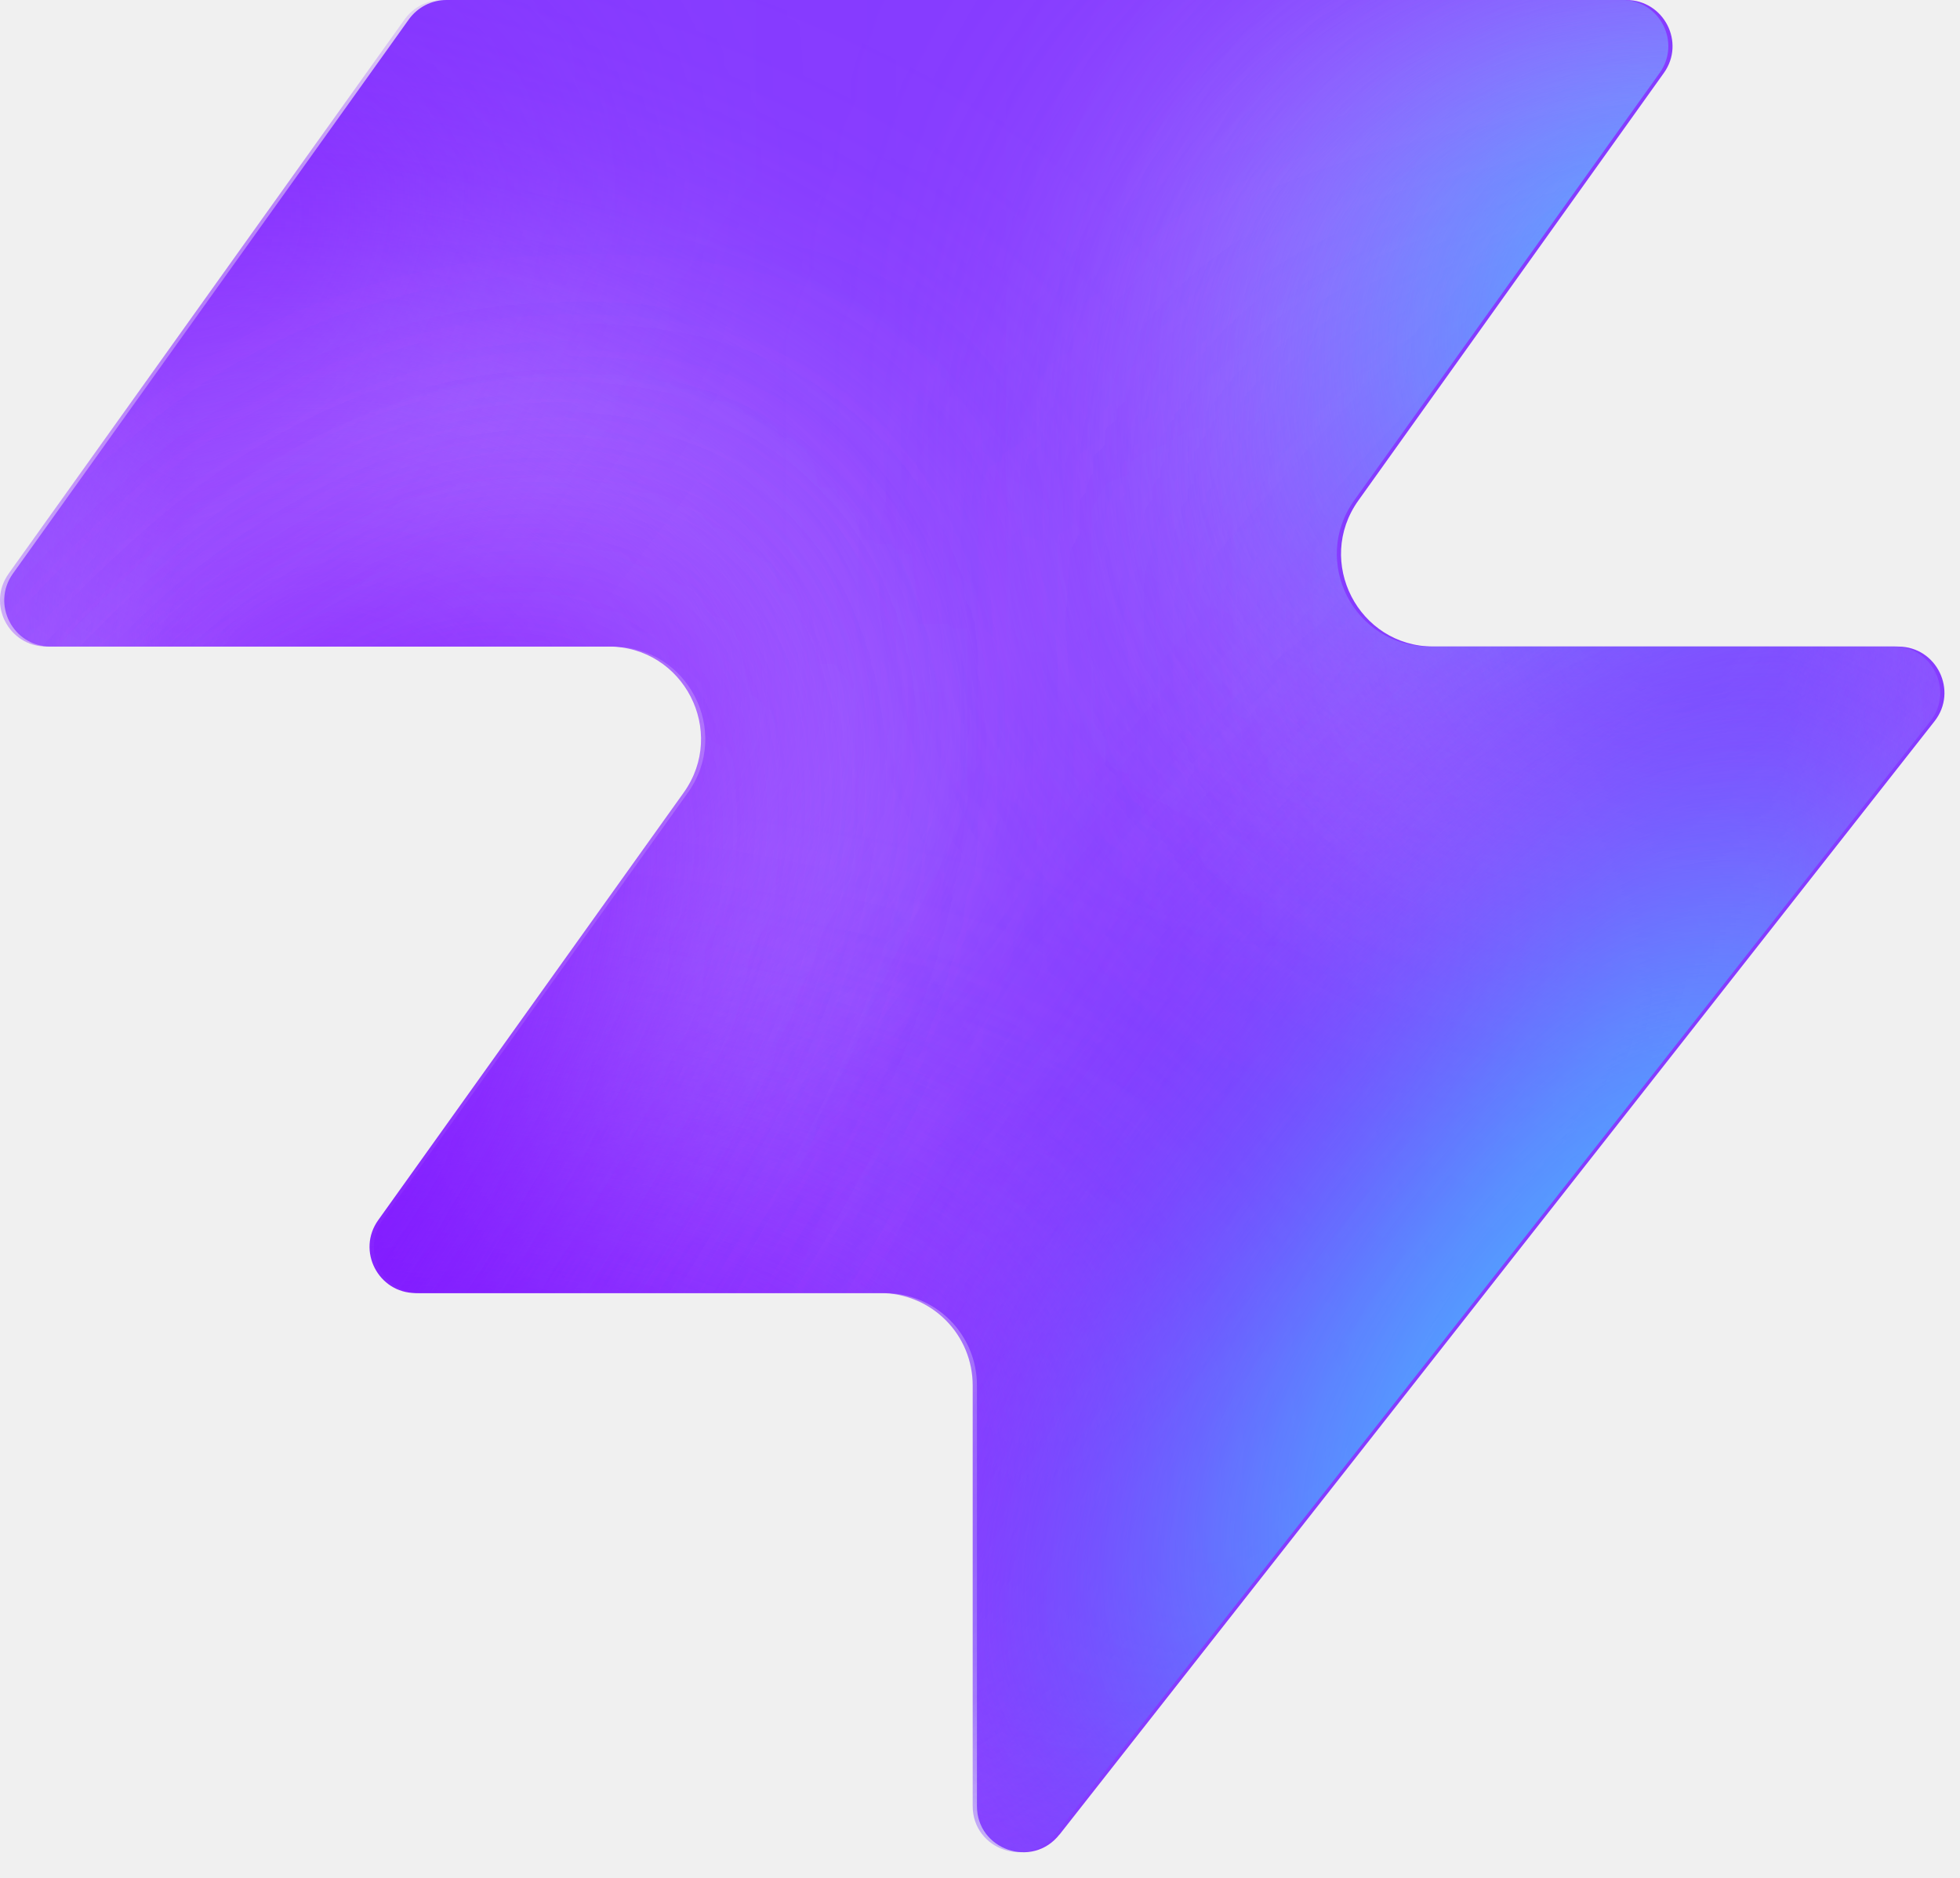
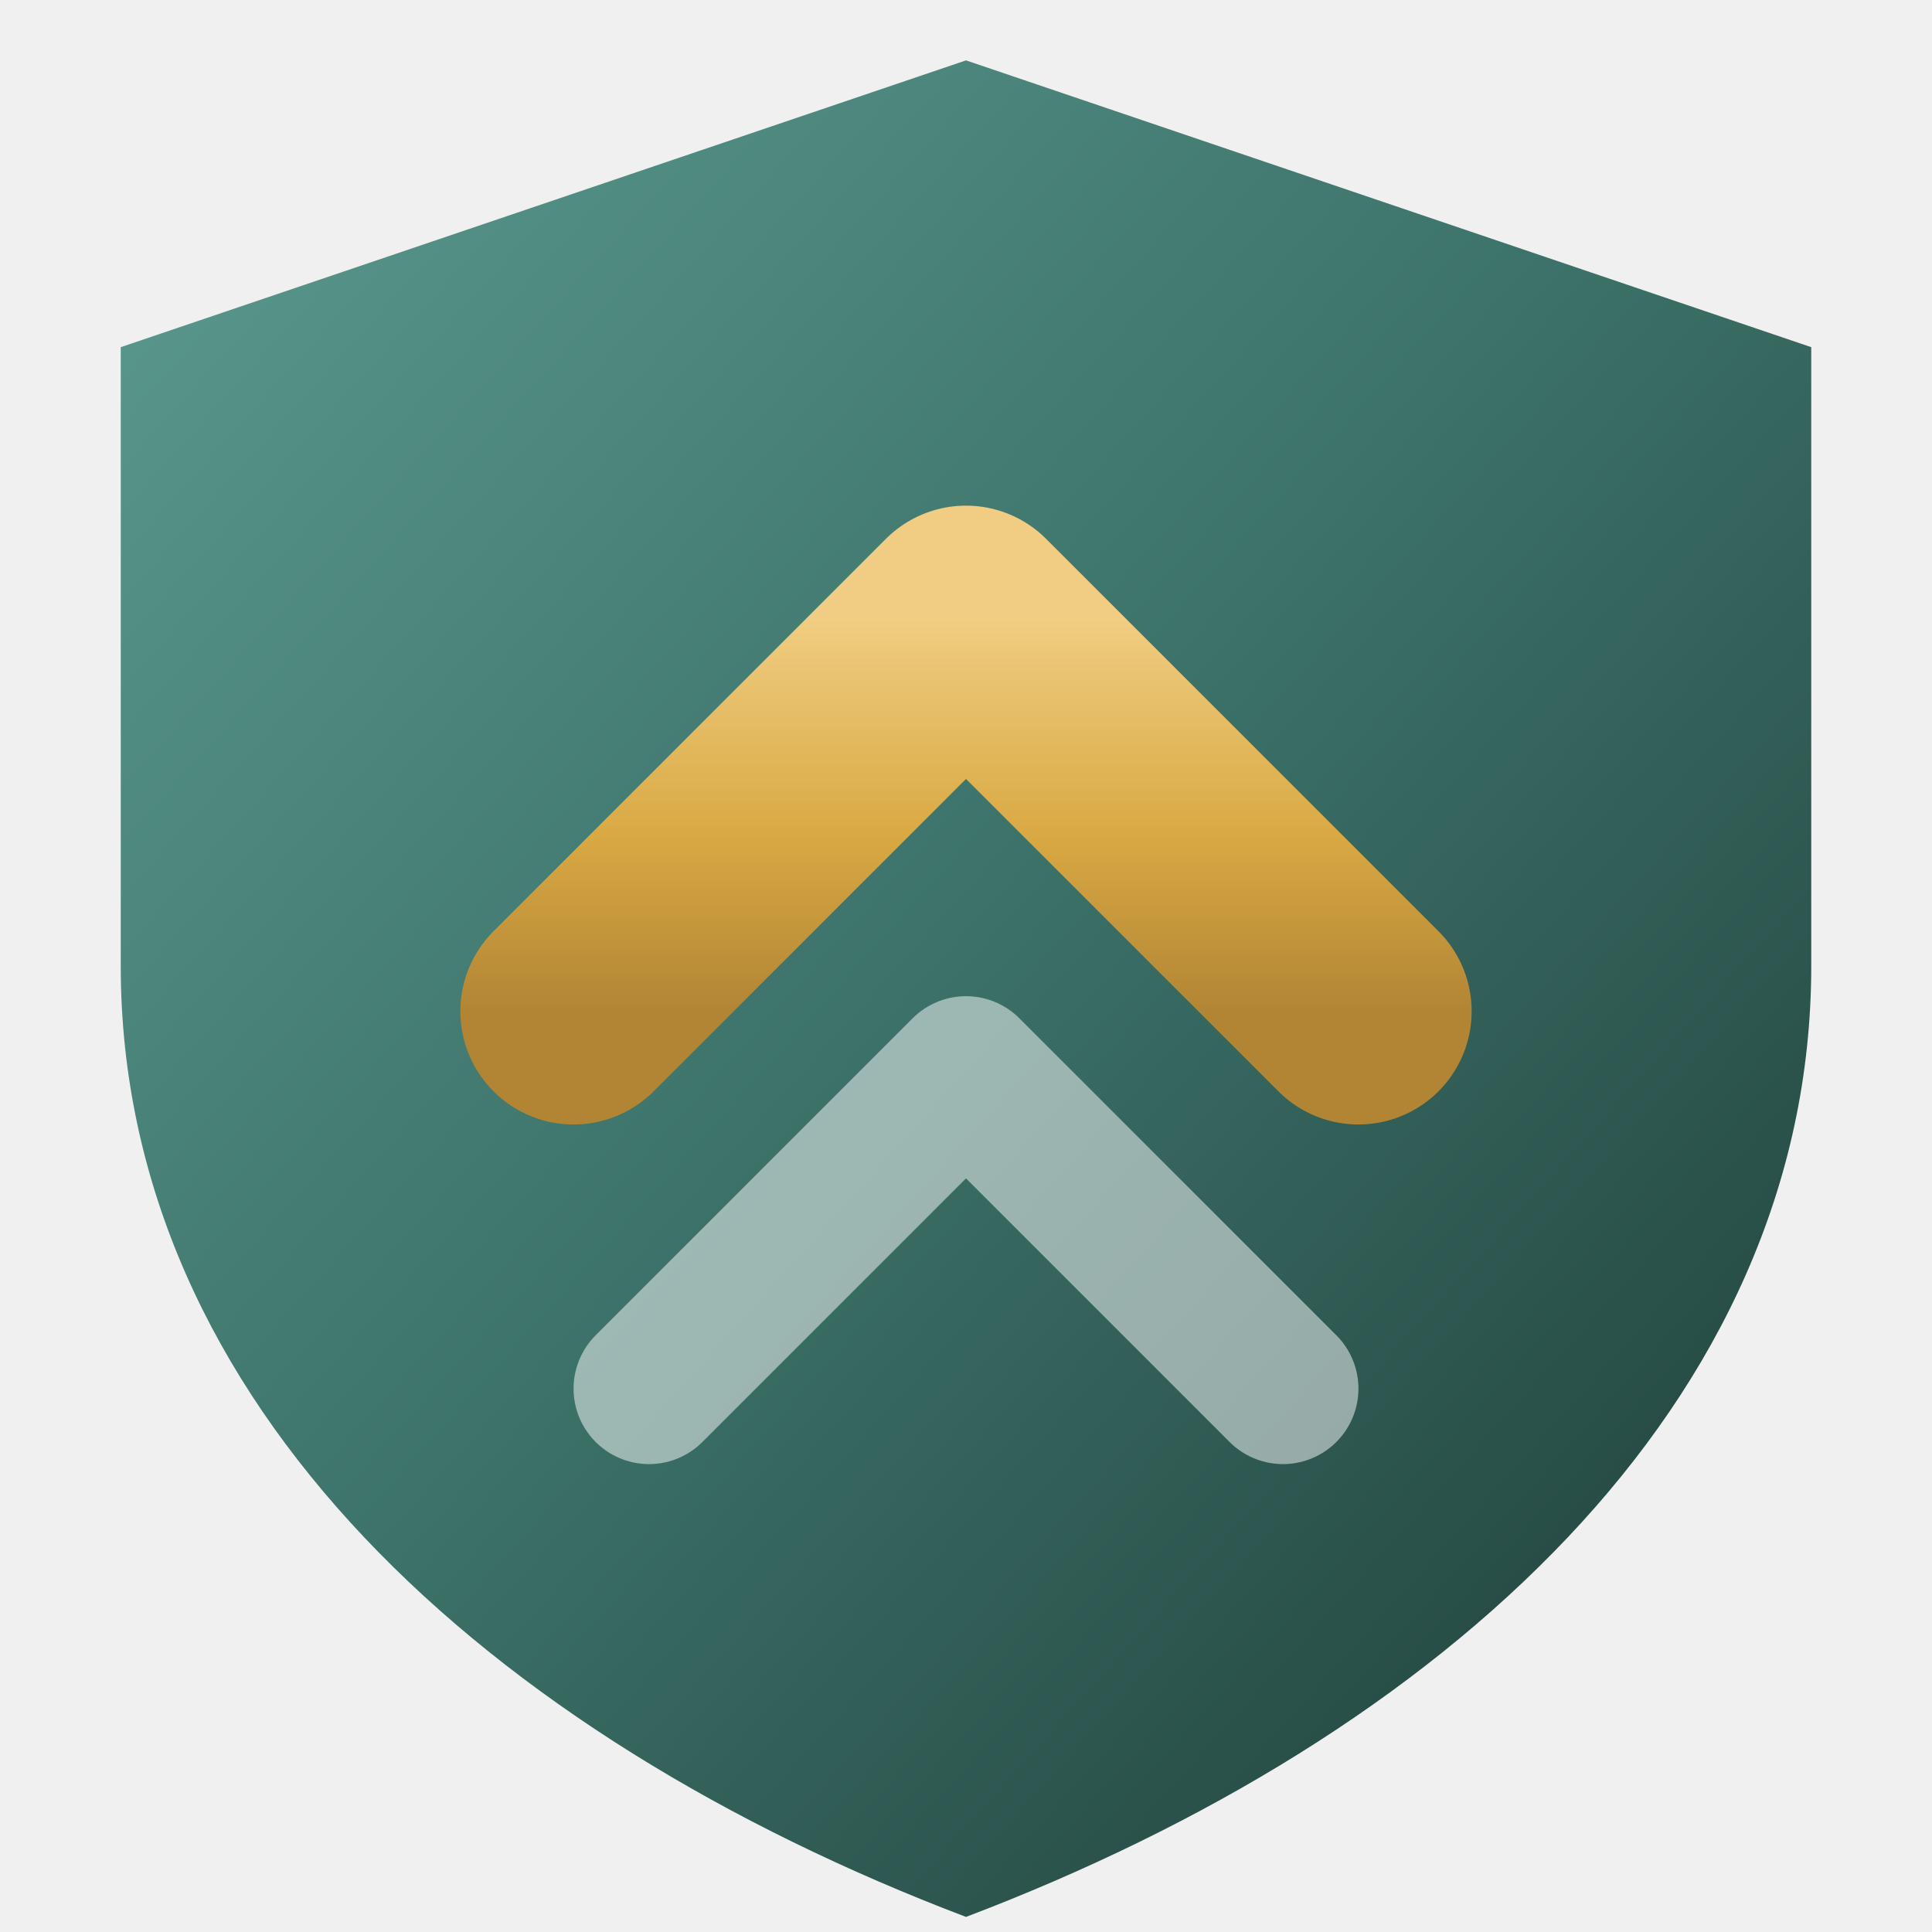
- <svg xmlns="http://www.w3.org/2000/svg" width="48" height="46" fill="none" viewBox="0 0 48 46">
-   <path fill="#863bff" d="M25.946 44.938c-.664.845-2.021.375-2.021-.698V33.937a2.26 2.26 0 0 0-2.262-2.262H10.287c-.92 0-1.456-1.04-.92-1.788l7.48-10.471c1.07-1.497 0-3.578-1.842-3.578H1.237c-.92 0-1.456-1.04-.92-1.788L10.013.474c.214-.297.556-.474.92-.474h28.894c.92 0 1.456 1.04.92 1.788l-7.48 10.471c-1.07 1.498 0 3.579 1.842 3.579h11.377c.943 0 1.473 1.088.89 1.83L25.947 44.94z" style="fill:#863bff;fill:color(display-p3 .525 .23 1);fill-opacity:1" />
-   <mask id="a" width="48" height="46" x="0" y="0" maskUnits="userSpaceOnUse" style="mask-type:alpha">
-     <path fill="#000" d="M25.842 44.938c-.664.844-2.021.375-2.021-.698V33.937a2.26 2.26 0 0 0-2.262-2.262H10.183c-.92 0-1.456-1.04-.92-1.788l7.48-10.471c1.07-1.498 0-3.579-1.842-3.579H1.133c-.92 0-1.456-1.04-.92-1.787L9.91.473c.214-.297.556-.474.92-.474h28.894c.92 0 1.456 1.04.92 1.788l-7.48 10.471c-1.07 1.498 0 3.578 1.842 3.578h11.377c.943 0 1.473 1.088.89 1.832L25.843 44.94z" style="fill:#000;fill-opacity:1" />
-   </mask>
-   <g mask="url(#a)">
-     <g filter="url(#b)">
-       <ellipse cx="5.508" cy="14.704" fill="#ede6ff" rx="5.508" ry="14.704" style="fill:#ede6ff;fill:color(display-p3 .927 .903 1);fill-opacity:1" transform="matrix(.00324 1 1 -.00324 -4.47 31.516)" />
-     </g>
-     <g filter="url(#c)">
-       <ellipse cx="10.399" cy="29.851" fill="#ede6ff" rx="10.399" ry="29.851" style="fill:#ede6ff;fill:color(display-p3 .927 .903 1);fill-opacity:1" transform="matrix(.00324 1 1 -.00324 -39.328 7.883)" />
-     </g>
-     <g filter="url(#d)">
-       <ellipse cx="5.508" cy="30.487" fill="#7e14ff" rx="5.508" ry="30.487" style="fill:#7e14ff;fill:color(display-p3 .492 .077 1);fill-opacity:1" transform="rotate(89.814 -25.913 -14.639)scale(1 -1)" />
-     </g>
-     <g filter="url(#e)">
-       <ellipse cx="5.508" cy="30.599" fill="#7e14ff" rx="5.508" ry="30.599" style="fill:#7e14ff;fill:color(display-p3 .492 .077 1);fill-opacity:1" transform="rotate(89.814 -32.644 -3.334)scale(1 -1)" />
-     </g>
-     <g filter="url(#f)">
-       <ellipse cx="5.508" cy="30.599" fill="#7e14ff" rx="5.508" ry="30.599" style="fill:#7e14ff;fill:color(display-p3 .492 .077 1);fill-opacity:1" transform="matrix(.00324 1 1 -.00324 -34.34 30.47)" />
-     </g>
-     <g filter="url(#g)">
-       <ellipse cx="14.072" cy="22.078" fill="#ede6ff" rx="14.072" ry="22.078" style="fill:#ede6ff;fill:color(display-p3 .927 .903 1);fill-opacity:1" transform="rotate(93.35 24.506 48.493)scale(-1 1)" />
-     </g>
-     <g filter="url(#h)">
-       <ellipse cx="3.47" cy="21.501" fill="#7e14ff" rx="3.47" ry="21.501" style="fill:#7e14ff;fill:color(display-p3 .492 .077 1);fill-opacity:1" transform="rotate(89.009 28.708 47.59)scale(-1 1)" />
-     </g>
-     <g filter="url(#i)">
-       <ellipse cx="3.47" cy="21.501" fill="#7e14ff" rx="3.47" ry="21.501" style="fill:#7e14ff;fill:color(display-p3 .492 .077 1);fill-opacity:1" transform="rotate(89.009 28.708 47.59)scale(-1 1)" />
-     </g>
-     <g filter="url(#j)">
-       <ellipse cx=".387" cy="8.972" fill="#7e14ff" rx="4.407" ry="29.108" style="fill:#7e14ff;fill:color(display-p3 .492 .077 1);fill-opacity:1" transform="rotate(39.51 .387 8.972)" />
-     </g>
-     <g filter="url(#k)">
-       <ellipse cx="47.523" cy="-6.092" fill="#7e14ff" rx="4.407" ry="29.108" style="fill:#7e14ff;fill:color(display-p3 .492 .077 1);fill-opacity:1" transform="rotate(37.892 47.523 -6.092)" />
-     </g>
-     <g filter="url(#l)">
-       <ellipse cx="41.412" cy="6.333" fill="#47bfff" rx="5.971" ry="9.665" style="fill:#47bfff;fill:color(display-p3 .28 .748 1);fill-opacity:1" transform="rotate(37.892 41.412 6.333)" />
-     </g>
-     <g filter="url(#m)">
-       <ellipse cx="-1.879" cy="38.332" fill="#7e14ff" rx="4.407" ry="29.108" style="fill:#7e14ff;fill:color(display-p3 .492 .077 1);fill-opacity:1" transform="rotate(37.892 -1.88 38.332)" />
-     </g>
-     <g filter="url(#n)">
-       <ellipse cx="-1.879" cy="38.332" fill="#7e14ff" rx="4.407" ry="29.108" style="fill:#7e14ff;fill:color(display-p3 .492 .077 1);fill-opacity:1" transform="rotate(37.892 -1.88 38.332)" />
-     </g>
-     <g filter="url(#o)">
-       <ellipse cx="35.651" cy="29.907" fill="#7e14ff" rx="4.407" ry="29.108" style="fill:#7e14ff;fill:color(display-p3 .492 .077 1);fill-opacity:1" transform="rotate(37.892 35.651 29.907)" />
-     </g>
-     <g filter="url(#p)">
-       <ellipse cx="38.418" cy="32.4" fill="#47bfff" rx="5.971" ry="15.297" style="fill:#47bfff;fill:color(display-p3 .28 .748 1);fill-opacity:1" transform="rotate(37.892 38.418 32.4)" />
-     </g>
-   </g>
+ <svg xmlns="http://www.w3.org/2000/svg" width="64" height="64" viewBox="0 0 64 64" role="img" aria-label="SMH Achievers Life Group">
  <defs>
-     <filter id="b" width="60.045" height="41.654" x="-19.77" y="16.149" color-interpolation-filters="sRGB" filterUnits="userSpaceOnUse">
-       <feFlood flood-opacity="0" result="BackgroundImageFix" />
-       <feBlend in="SourceGraphic" in2="BackgroundImageFix" result="shape" />
-       <feGaussianBlur result="effect1_foregroundBlur_2002_17158" stdDeviation="7.659" />
-     </filter>
-     <filter id="c" width="90.34" height="51.437" x="-54.613" y="-7.533" color-interpolation-filters="sRGB" filterUnits="userSpaceOnUse">
-       <feFlood flood-opacity="0" result="BackgroundImageFix" />
-       <feBlend in="SourceGraphic" in2="BackgroundImageFix" result="shape" />
-       <feGaussianBlur result="effect1_foregroundBlur_2002_17158" stdDeviation="7.659" />
-     </filter>
-     <filter id="d" width="79.355" height="29.4" x="-49.64" y="2.03" color-interpolation-filters="sRGB" filterUnits="userSpaceOnUse">
-       <feFlood flood-opacity="0" result="BackgroundImageFix" />
-       <feBlend in="SourceGraphic" in2="BackgroundImageFix" result="shape" />
-       <feGaussianBlur result="effect1_foregroundBlur_2002_17158" stdDeviation="4.596" />
-     </filter>
-     <filter id="e" width="79.579" height="29.4" x="-45.045" y="20.029" color-interpolation-filters="sRGB" filterUnits="userSpaceOnUse">
-       <feFlood flood-opacity="0" result="BackgroundImageFix" />
-       <feBlend in="SourceGraphic" in2="BackgroundImageFix" result="shape" />
-       <feGaussianBlur result="effect1_foregroundBlur_2002_17158" stdDeviation="4.596" />
-     </filter>
-     <filter id="f" width="79.579" height="29.4" x="-43.513" y="21.178" color-interpolation-filters="sRGB" filterUnits="userSpaceOnUse">
-       <feFlood flood-opacity="0" result="BackgroundImageFix" />
-       <feBlend in="SourceGraphic" in2="BackgroundImageFix" result="shape" />
-       <feGaussianBlur result="effect1_foregroundBlur_2002_17158" stdDeviation="4.596" />
-     </filter>
-     <filter id="g" width="74.749" height="58.852" x="15.756" y="-17.901" color-interpolation-filters="sRGB" filterUnits="userSpaceOnUse">
-       <feFlood flood-opacity="0" result="BackgroundImageFix" />
-       <feBlend in="SourceGraphic" in2="BackgroundImageFix" result="shape" />
-       <feGaussianBlur result="effect1_foregroundBlur_2002_17158" stdDeviation="7.659" />
-     </filter>
-     <filter id="h" width="61.377" height="25.362" x="23.548" y="2.284" color-interpolation-filters="sRGB" filterUnits="userSpaceOnUse">
-       <feFlood flood-opacity="0" result="BackgroundImageFix" />
-       <feBlend in="SourceGraphic" in2="BackgroundImageFix" result="shape" />
-       <feGaussianBlur result="effect1_foregroundBlur_2002_17158" stdDeviation="4.596" />
-     </filter>
-     <filter id="i" width="61.377" height="25.362" x="23.548" y="2.284" color-interpolation-filters="sRGB" filterUnits="userSpaceOnUse">
-       <feFlood flood-opacity="0" result="BackgroundImageFix" />
-       <feBlend in="SourceGraphic" in2="BackgroundImageFix" result="shape" />
-       <feGaussianBlur result="effect1_foregroundBlur_2002_17158" stdDeviation="4.596" />
-     </filter>
-     <filter id="j" width="56.045" height="63.649" x="-27.636" y="-22.853" color-interpolation-filters="sRGB" filterUnits="userSpaceOnUse">
-       <feFlood flood-opacity="0" result="BackgroundImageFix" />
-       <feBlend in="SourceGraphic" in2="BackgroundImageFix" result="shape" />
-       <feGaussianBlur result="effect1_foregroundBlur_2002_17158" stdDeviation="4.596" />
-     </filter>
-     <filter id="k" width="54.814" height="64.646" x="20.116" y="-38.415" color-interpolation-filters="sRGB" filterUnits="userSpaceOnUse">
-       <feFlood flood-opacity="0" result="BackgroundImageFix" />
-       <feBlend in="SourceGraphic" in2="BackgroundImageFix" result="shape" />
-       <feGaussianBlur result="effect1_foregroundBlur_2002_17158" stdDeviation="4.596" />
-     </filter>
-     <filter id="l" width="33.541" height="35.313" x="24.641" y="-11.323" color-interpolation-filters="sRGB" filterUnits="userSpaceOnUse">
-       <feFlood flood-opacity="0" result="BackgroundImageFix" />
-       <feBlend in="SourceGraphic" in2="BackgroundImageFix" result="shape" />
-       <feGaussianBlur result="effect1_foregroundBlur_2002_17158" stdDeviation="4.596" />
-     </filter>
-     <filter id="m" width="54.814" height="64.646" x="-29.286" y="6.009" color-interpolation-filters="sRGB" filterUnits="userSpaceOnUse">
-       <feFlood flood-opacity="0" result="BackgroundImageFix" />
-       <feBlend in="SourceGraphic" in2="BackgroundImageFix" result="shape" />
-       <feGaussianBlur result="effect1_foregroundBlur_2002_17158" stdDeviation="4.596" />
-     </filter>
-     <filter id="n" width="54.814" height="64.646" x="-29.286" y="6.009" color-interpolation-filters="sRGB" filterUnits="userSpaceOnUse">
-       <feFlood flood-opacity="0" result="BackgroundImageFix" />
-       <feBlend in="SourceGraphic" in2="BackgroundImageFix" result="shape" />
-       <feGaussianBlur result="effect1_foregroundBlur_2002_17158" stdDeviation="4.596" />
-     </filter>
-     <filter id="o" width="54.814" height="64.646" x="8.244" y="-2.416" color-interpolation-filters="sRGB" filterUnits="userSpaceOnUse">
-       <feFlood flood-opacity="0" result="BackgroundImageFix" />
-       <feBlend in="SourceGraphic" in2="BackgroundImageFix" result="shape" />
-       <feGaussianBlur result="effect1_foregroundBlur_2002_17158" stdDeviation="4.596" />
-     </filter>
-     <filter id="p" width="39.409" height="43.623" x="18.713" y="10.588" color-interpolation-filters="sRGB" filterUnits="userSpaceOnUse">
-       <feFlood flood-opacity="0" result="BackgroundImageFix" />
-       <feBlend in="SourceGraphic" in2="BackgroundImageFix" result="shape" />
-       <feGaussianBlur result="effect1_foregroundBlur_2002_17158" stdDeviation="4.596" />
-     </filter>
+     <linearGradient id="t" x1="0" y1="0" x2="1" y2="1">
+       <stop offset="0%" stop-color="#5d9b90" />
+       <stop offset="48%" stop-color="#3c7269" />
+       <stop offset="100%" stop-color="#1d3a35" />
+     </linearGradient>
+     <linearGradient id="g" x1="0" y1="0" x2="0" y2="1">
+       <stop offset="0%" stop-color="#f0cd82" />
+       <stop offset="55%" stop-color="#d9a943" />
+       <stop offset="100%" stop-color="#b28535" />
+     </linearGradient>
  </defs>
+   <path d="M32 2 L60 11.5 V32 C60 46.5 47.8 57.5 32 63.5 C16.2 57.5 4 46.5 4 32 V11.5 Z" fill="url(#t)" />
+   <path d="M19 33.5 L32 20.5 L45 33.5" fill="none" stroke="url(#g)" stroke-width="7.5" stroke-linecap="round" stroke-linejoin="round" />
+   <path d="M21.5 46 L32 35.5 L42.5 46" fill="none" stroke="#ffffff" stroke-opacity="0.5" stroke-width="5" stroke-linecap="round" stroke-linejoin="round" />
</svg>
